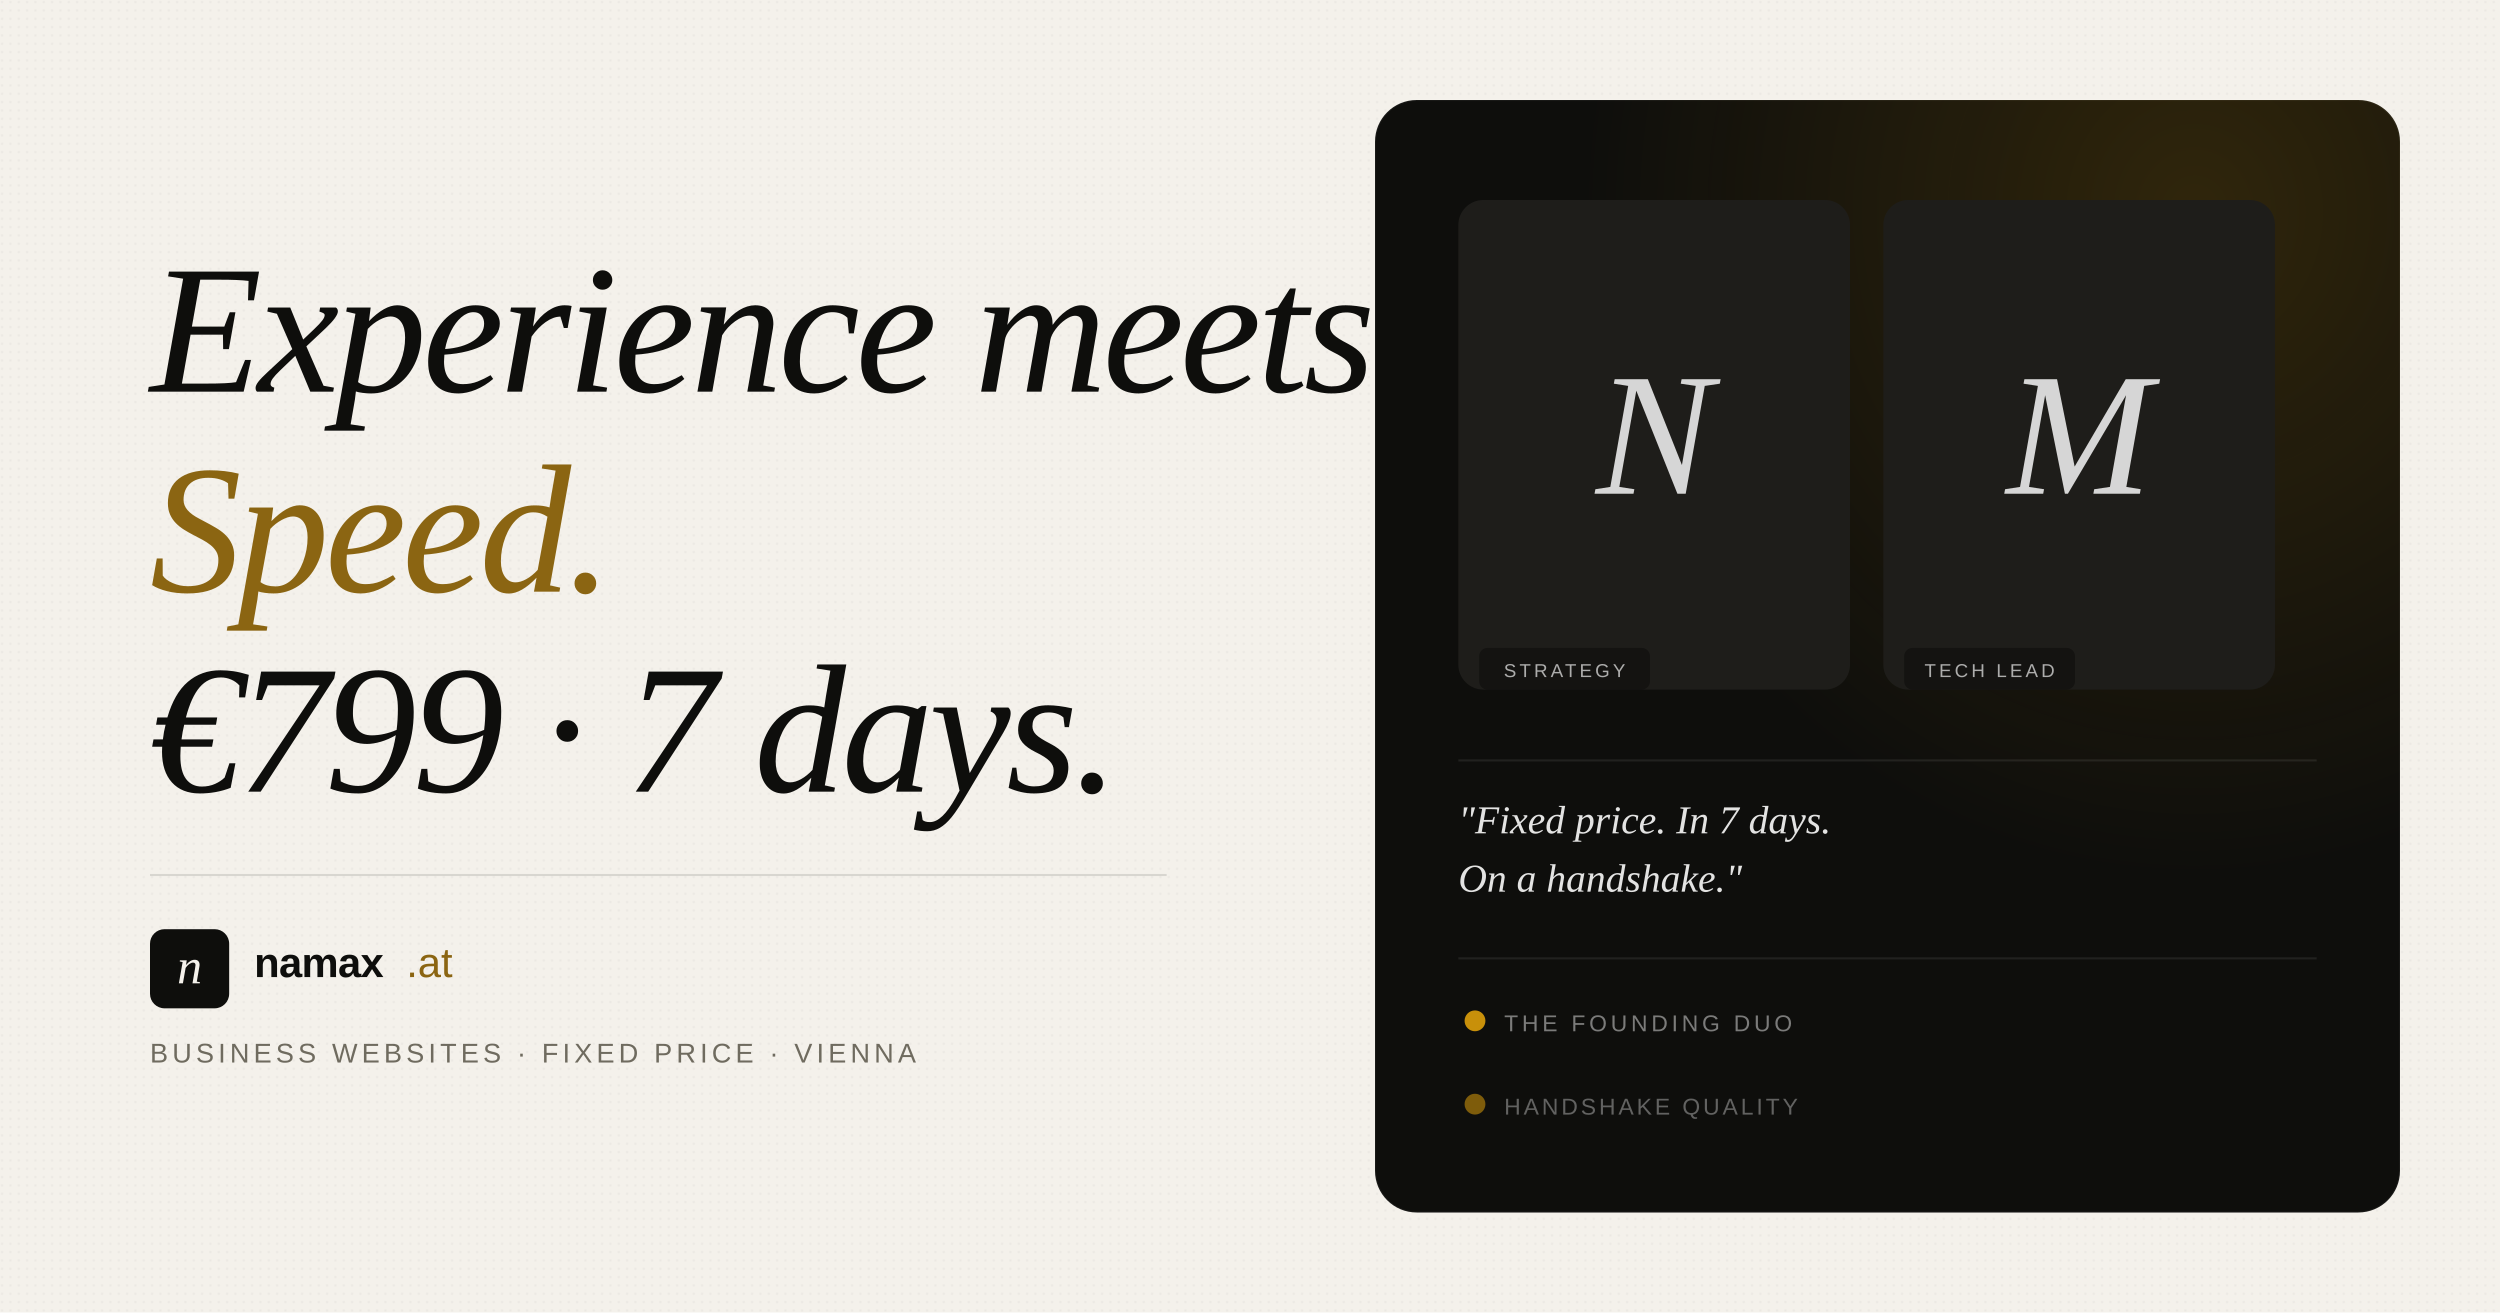
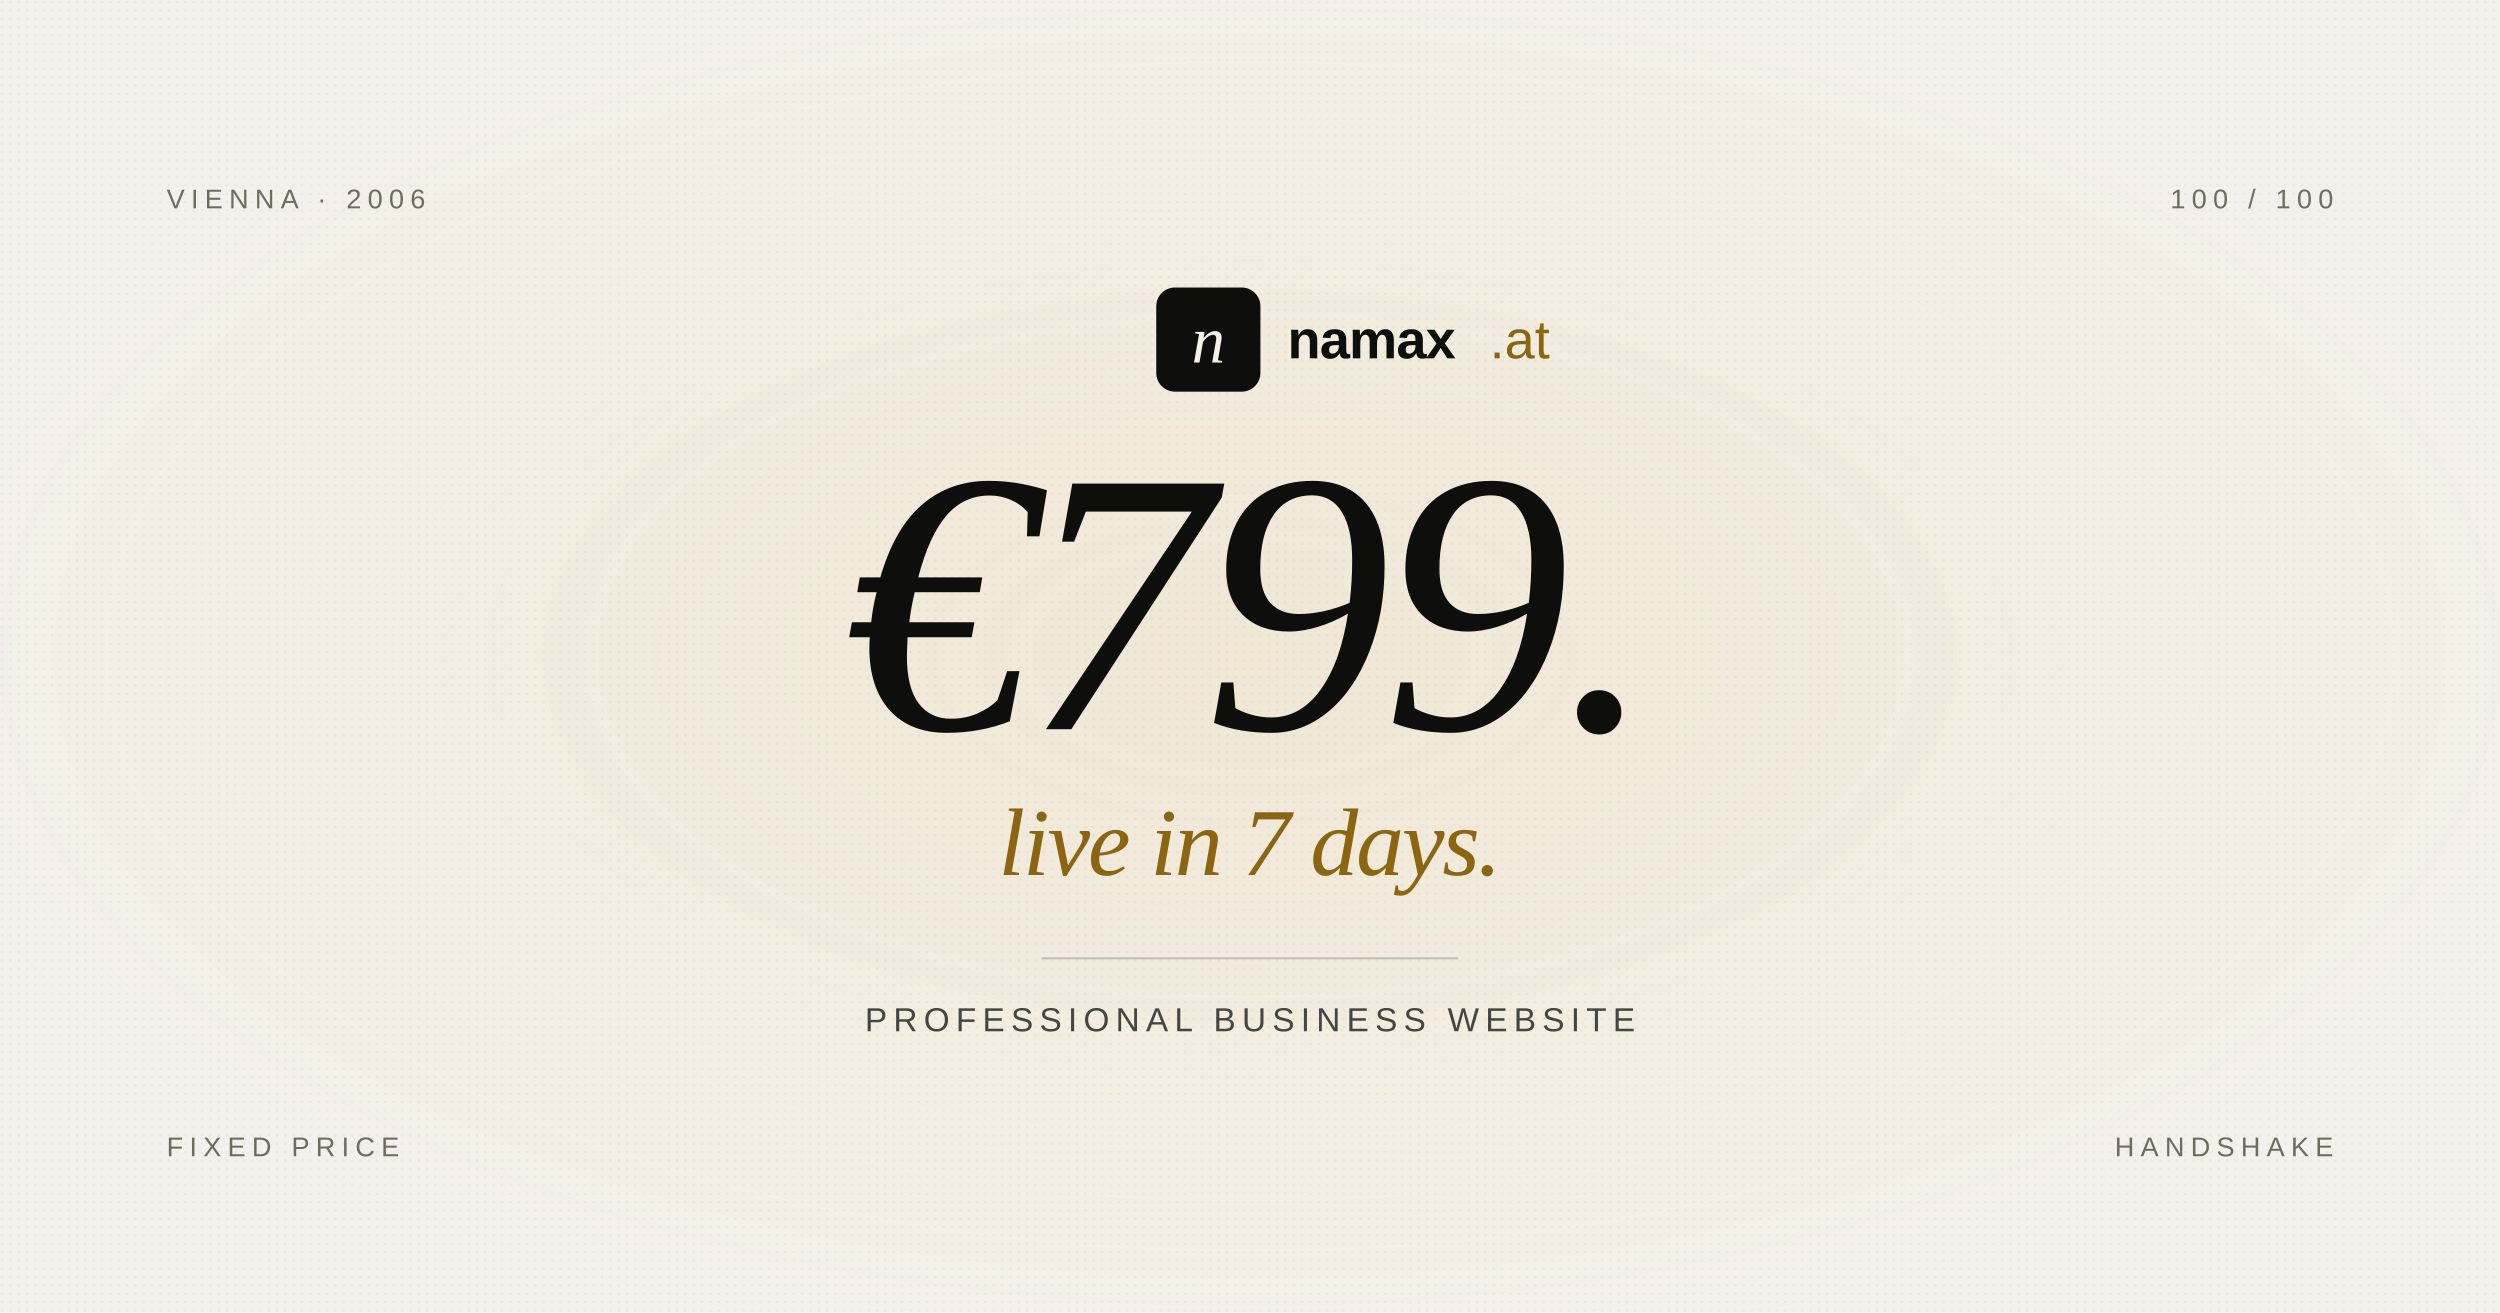
<svg xmlns="http://www.w3.org/2000/svg" width="1200" height="630" viewBox="0 0 1200 630">
-   <rect width="1200" height="630" fill="#F4F1EB" />
  <defs>
    <pattern id="g" x="0" y="0" width="4" height="4" patternUnits="userSpaceOnUse">
      <rect width="4" height="4" fill="none" />
-       <circle cx="1" cy="1" r=".6" fill="#0E0E0C" opacity=".03" />
+       <circle cx="1" cy="1" r=".6" fill="#0E0E0C" opacity=".035" />
    </pattern>
-     <radialGradient id="glow" cx="80%" cy="10%" r="60%">
-       <stop offset="0%" stop-color="#C8900A" stop-opacity=".18" />
+     <radialGradient id="glow" cx="50%" cy="50%" r="55%">
+       <stop offset="0%" stop-color="#C8900A" stop-opacity=".10" />
      <stop offset="100%" stop-color="#C8900A" stop-opacity="0" />
    </radialGradient>
  </defs>
+   <rect width="1200" height="630" fill="#F4F1EB" />
  <rect width="1200" height="630" fill="url(#g)" />
-   <text x="72" y="188" font-family="Georgia,'Times New Roman',serif" font-style="italic" font-size="88" letter-spacing="-2" fill="#0E0E0C">Experience meets</text>
-   <text x="72" y="284" font-family="Georgia,'Times New Roman',serif" font-style="italic" font-size="88" letter-spacing="-2" fill="#8B6512">Speed.</text>
-   <text x="72" y="380" font-family="Georgia,'Times New Roman',serif" font-style="italic" font-size="88" letter-spacing="-2" fill="#0E0E0C">€799 · 7 days.</text>
-   <line x1="72" y1="420" x2="560" y2="420" stroke="#0E0E0C" stroke-opacity=".12" stroke-width="1" />
-   <rect x="72" y="446" width="38" height="38" rx="7" fill="#0E0E0C" />
-   <text x="91" y="472" text-anchor="middle" font-family="Georgia,'Times New Roman',serif" font-style="italic" font-size="24" fill="#F4F1EB">n</text>
-   <text x="122" y="469" font-family="-apple-system,Helvetica Neue,Arial,sans-serif" font-weight="600" font-size="20" letter-spacing="-0.3" fill="#0E0E0C">namax</text>
-   <text x="195" y="469" font-family="-apple-system,Helvetica Neue,Arial,sans-serif" font-size="20" fill="#8B6512">.at</text>
-   <text x="72" y="510" font-family="-apple-system,Helvetica Neue,Arial,sans-serif" font-size="13" letter-spacing="2" fill="#6F6B5F">BUSINESS WEBSITES · FIXED PRICE · VIENNA</text>
-   <rect x="660" y="48" width="492" height="534" rx="20" fill="#0E0E0C" />
-   <rect x="660" y="48" width="492" height="534" rx="20" fill="none" stroke="rgba(255,255,255,.05)" stroke-width="1" />
-   <rect x="660" y="48" width="492" height="534" rx="20" fill="url(#glow)" />
-   <rect x="700" y="96" width="188" height="235" rx="12" fill="#1e1d1a" />
-   <text x="794" y="237" text-anchor="middle" font-family="Georgia,'Times New Roman',serif" font-style="italic" font-size="84" fill="rgba(255,255,255,.82)">N</text>
-   <rect x="710" y="311" width="82" height="20" rx="4" fill="rgba(0,0,0,.35)" />
-   <text x="751" y="325" text-anchor="middle" font-family="-apple-system,Helvetica Neue,Arial,sans-serif" font-size="9" letter-spacing="1.5" fill="rgba(255,255,255,.65)">STRATEGY</text>
-   <rect x="904" y="96" width="188" height="235" rx="12" fill="#1e1d1a" />
-   <text x="998" y="237" text-anchor="middle" font-family="Georgia,'Times New Roman',serif" font-style="italic" font-size="84" fill="rgba(255,255,255,.82)">M</text>
-   <rect x="914" y="311" width="82" height="20" rx="4" fill="rgba(0,0,0,.35)" />
-   <text x="955" y="325" text-anchor="middle" font-family="-apple-system,Helvetica Neue,Arial,sans-serif" font-size="9" letter-spacing="1.5" fill="rgba(255,255,255,.65)">TECH LEAD</text>
-   <line x1="700" y1="365" x2="1112" y2="365" stroke="rgba(255,255,255,.08)" stroke-width="1" />
-   <text x="700" y="400" font-family="Georgia,'Times New Roman',serif" font-style="italic" font-size="19" fill="rgba(255,255,255,.88)">"Fixed price. In 7 days.</text>
-   <text x="700" y="428" font-family="Georgia,'Times New Roman',serif" font-style="italic" font-size="19" fill="rgba(255,255,255,.88)">On a handshake."</text>
-   <line x1="700" y1="460" x2="1112" y2="460" stroke="rgba(255,255,255,.08)" stroke-width="1" />
-   <circle cx="708" cy="490" r="5" fill="#C8900A" />
-   <text x="722" y="495" font-family="-apple-system,Helvetica Neue,Arial,sans-serif" font-size="11" letter-spacing="1.8" fill="rgba(255,255,255,.45)">THE FOUNDING DUO</text>
-   <circle cx="708" cy="530" r="5" fill="#C8900A" opacity=".6" />
-   <text x="722" y="535" font-family="-apple-system,Helvetica Neue,Arial,sans-serif" font-size="11" letter-spacing="1.4" fill="rgba(255,255,255,.35)">HANDSHAKE QUALITY</text>
+   <rect width="1200" height="630" fill="url(#glow)" />
+   <text x="80" y="100" font-family="-apple-system,Helvetica Neue,Arial,sans-serif" font-size="13" letter-spacing="3" fill="#6F6B5F">VIENNA · 2006</text>
+   <text x="80" y="555" font-family="-apple-system,Helvetica Neue,Arial,sans-serif" font-size="13" letter-spacing="3" fill="#6F6B5F">FIXED PRICE</text>
+   <text x="1120" y="100" text-anchor="end" font-family="-apple-system,Helvetica Neue,Arial,sans-serif" font-size="13" letter-spacing="3" fill="#6F6B5F">100 / 100</text>
+   <text x="1120" y="555" text-anchor="end" font-family="-apple-system,Helvetica Neue,Arial,sans-serif" font-size="13" letter-spacing="3" fill="#6F6B5F">HANDSHAKE</text>
+   <rect x="555" y="138" width="50" height="50" rx="9" fill="#0E0E0C" />
+   <text x="580" y="174" text-anchor="middle" font-family="Georgia,'Times New Roman',serif" font-style="italic" font-size="32" fill="#F4F1EB">n</text>
+   <text x="618" y="172" font-family="-apple-system,Helvetica Neue,Arial,sans-serif" font-weight="600" font-size="26" letter-spacing="-0.4" fill="#0E0E0C">namax</text>
+   <text x="715" y="172" font-family="-apple-system,Helvetica Neue,Arial,sans-serif" font-size="26" fill="#8B6512">.at</text>
+   <text x="600" y="350" text-anchor="middle" font-family="Georgia,'Times New Roman',serif" font-style="italic" font-size="180" letter-spacing="-4" fill="#0E0E0C">€799.</text>
+   <text x="600" y="420" text-anchor="middle" font-family="Georgia,'Times New Roman',serif" font-style="italic" font-size="46" letter-spacing="-1" fill="#8B6512">live in 7 days.</text>
+   <line x1="500" y1="460" x2="700" y2="460" stroke="#0E0E0C" stroke-opacity=".2" stroke-width="1" />
+   <text x="600" y="495" text-anchor="middle" font-family="-apple-system,Helvetica Neue,Arial,sans-serif" font-size="16" letter-spacing="3" fill="#0E0E0C" opacity=".75">PROFESSIONAL BUSINESS WEBSITE</text>
</svg>
